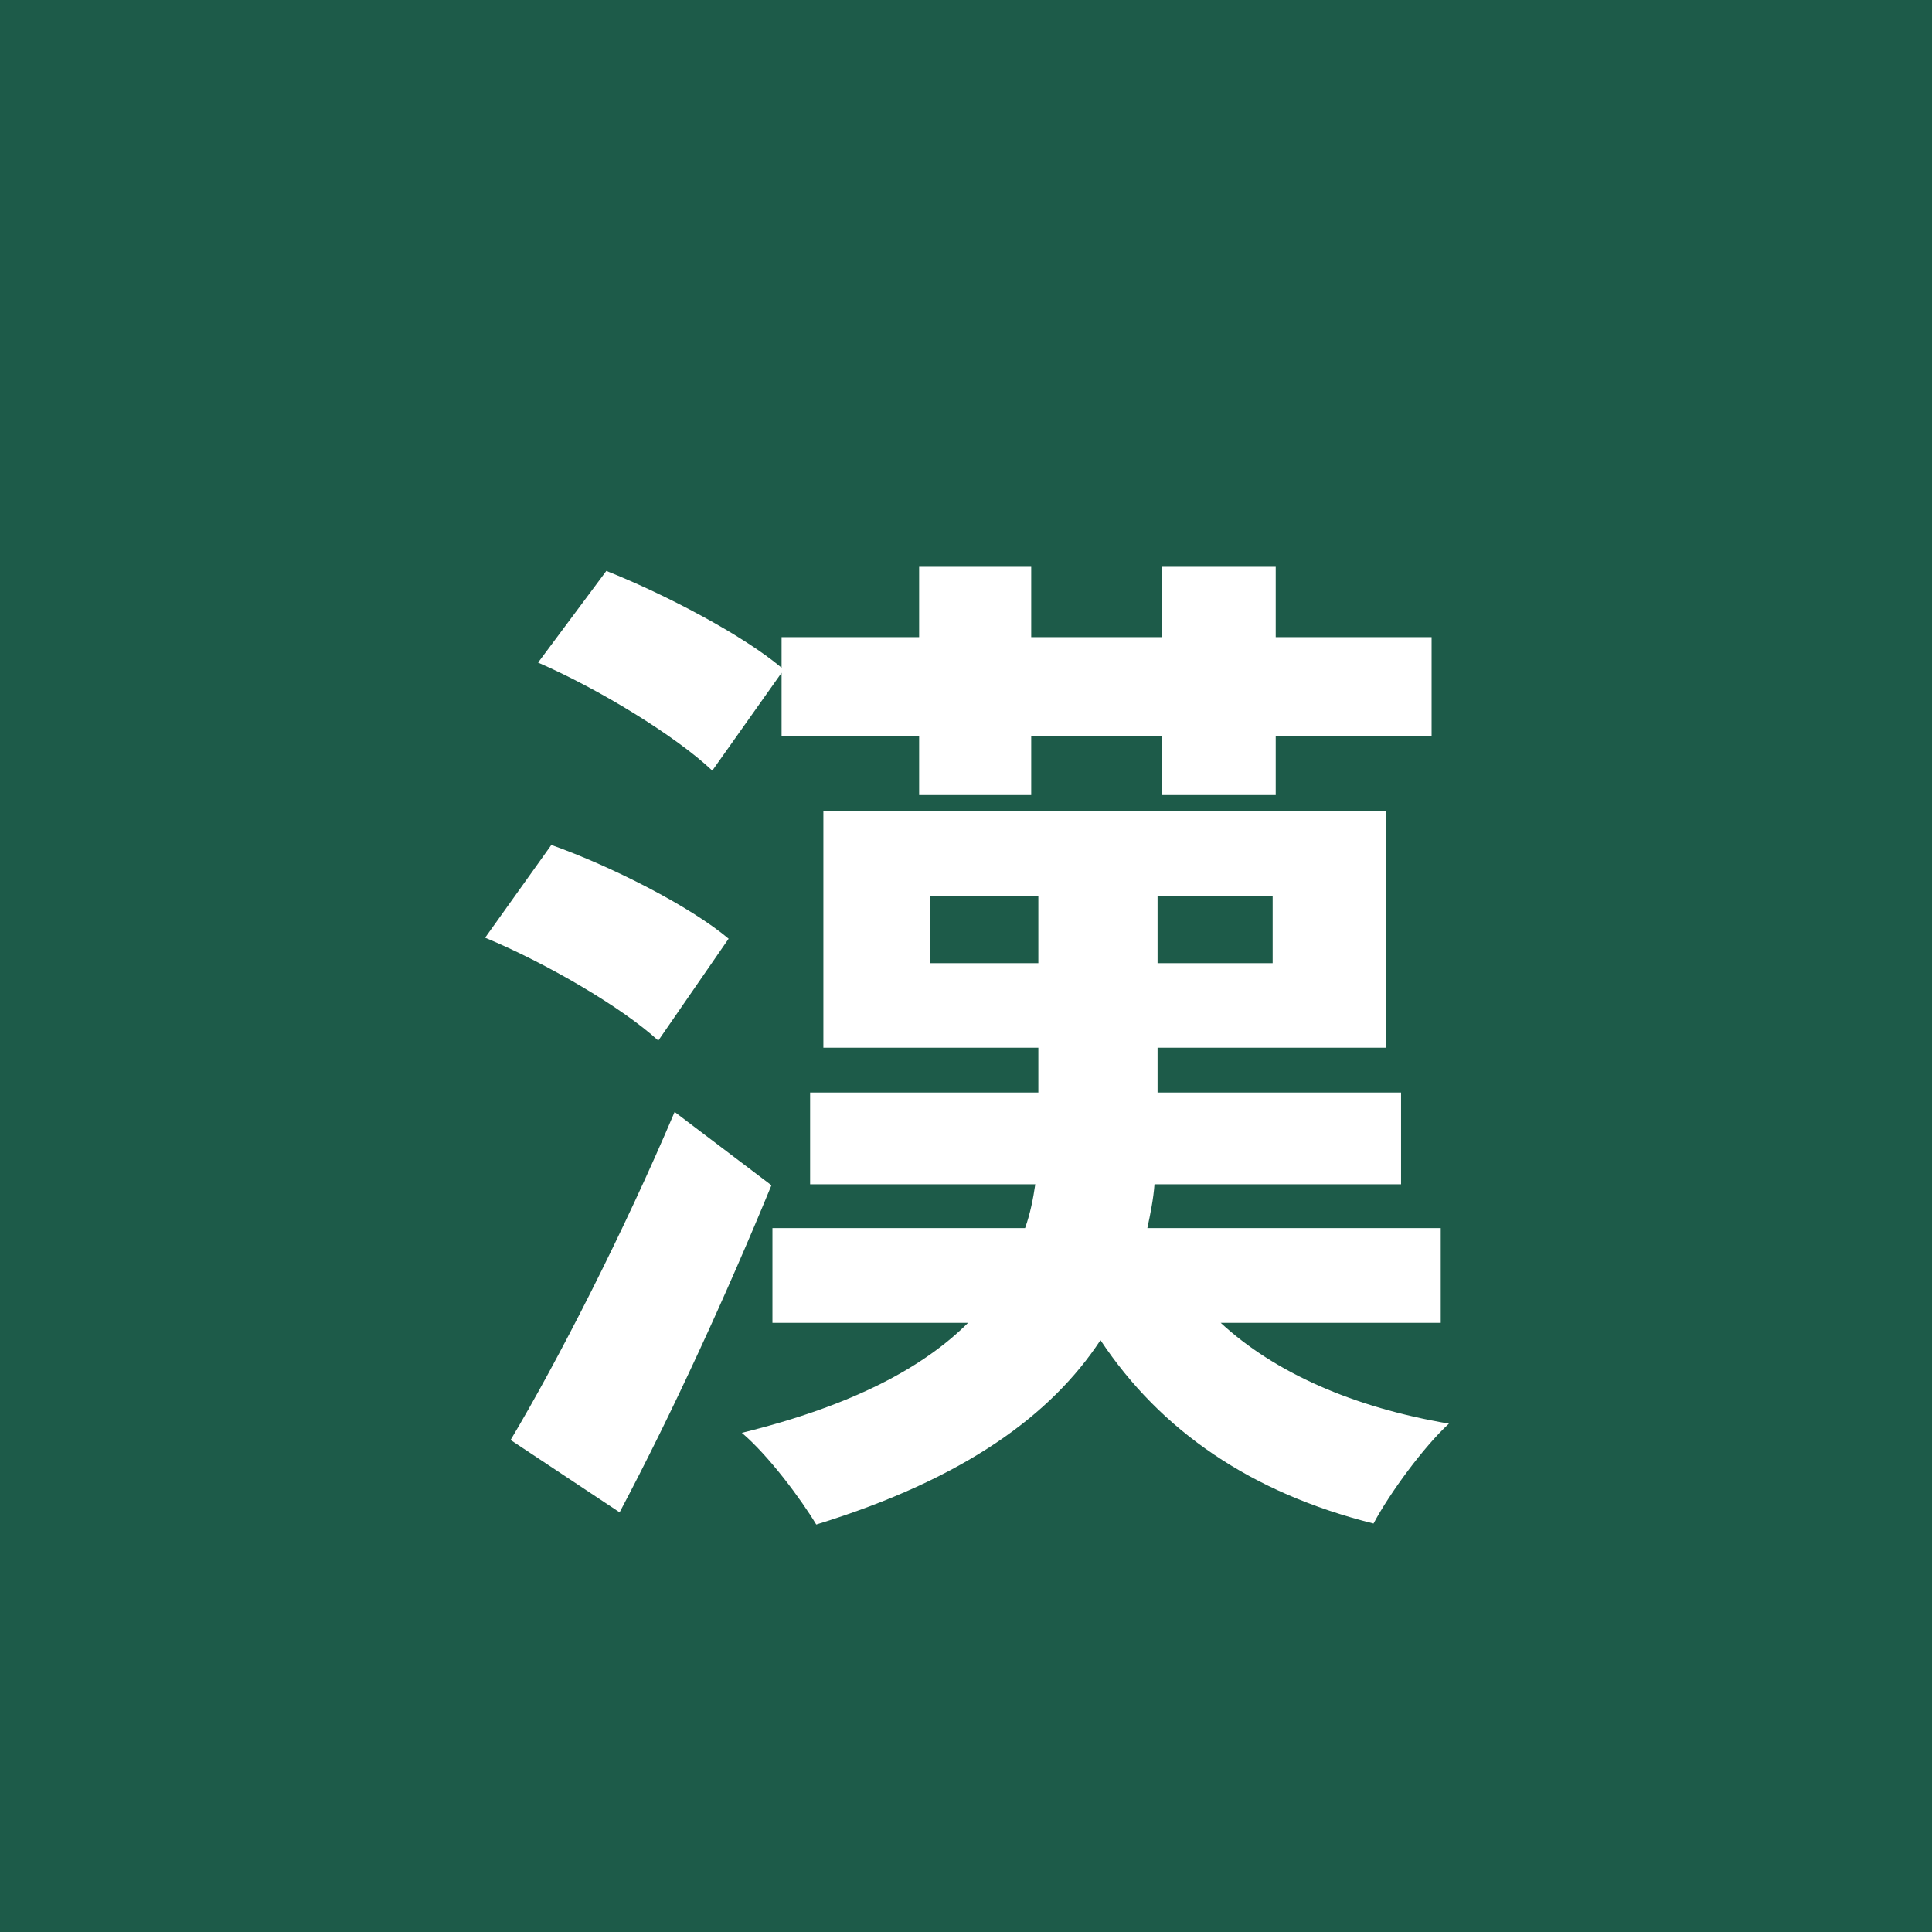
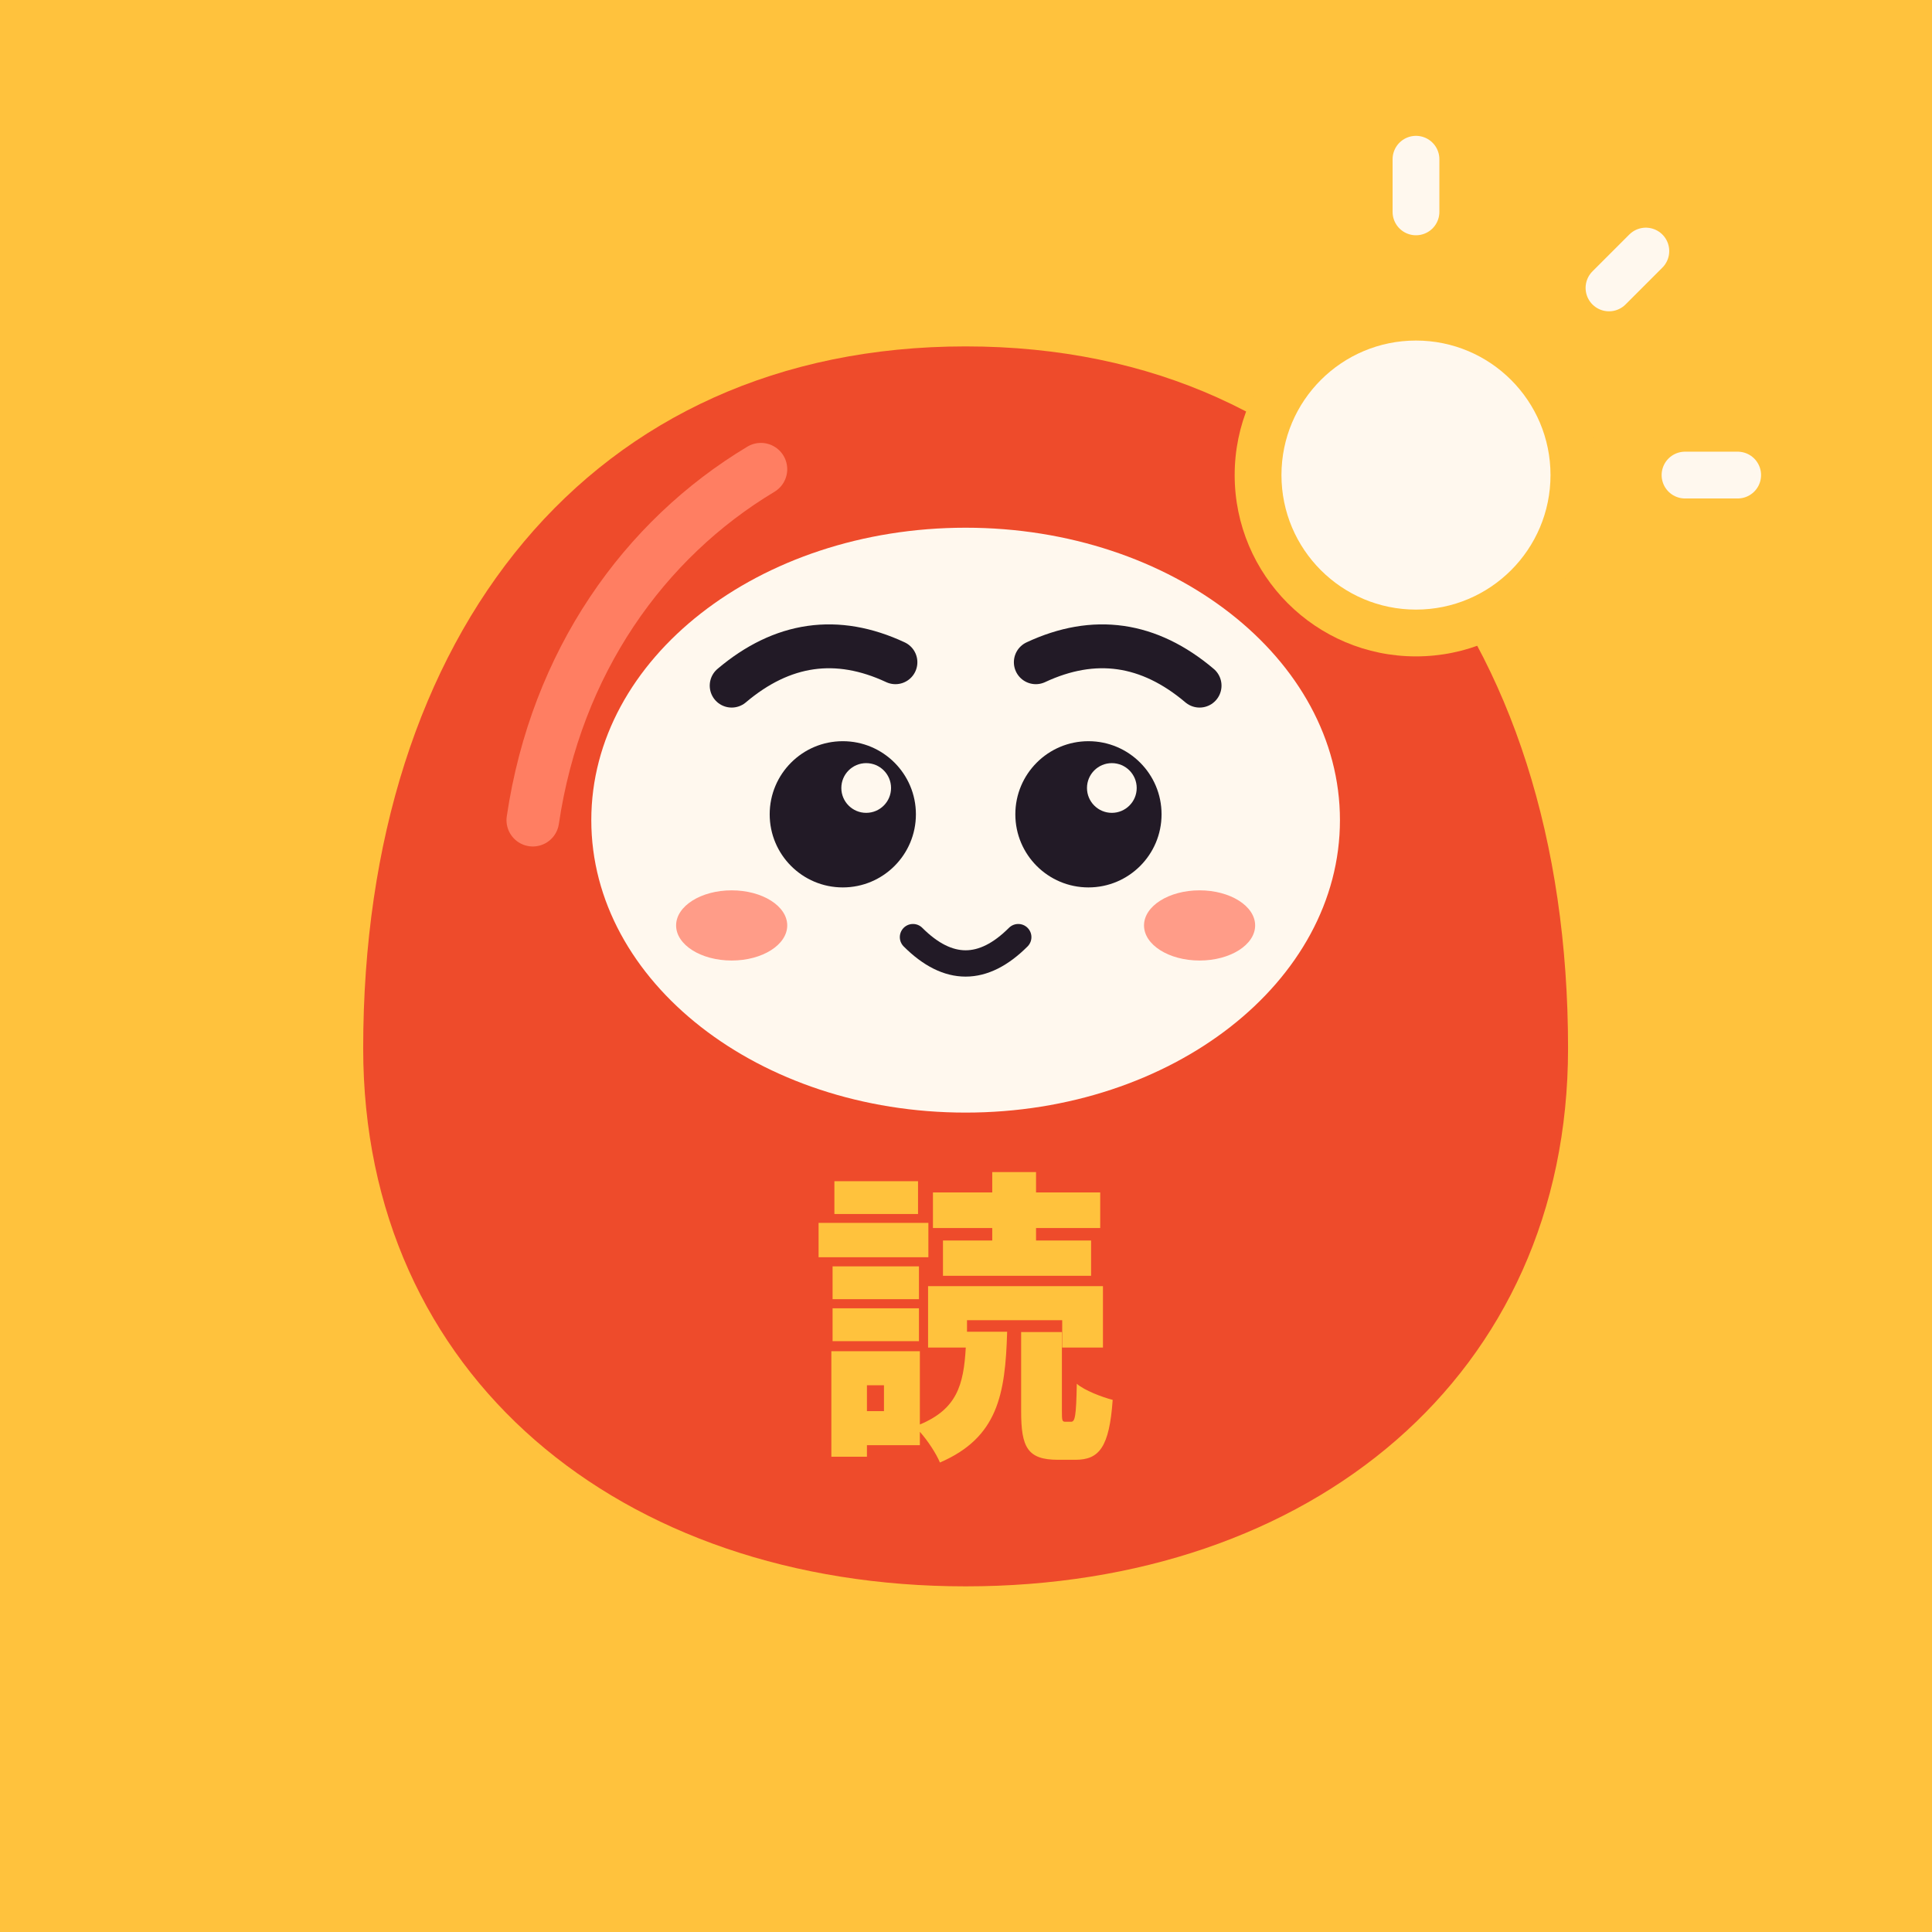
- <svg xmlns="http://www.w3.org/2000/svg" viewBox="0 0 512 512">
-   <rect width="512" height="512" fill="#1d5b49" />
-   <text x="256" y="262" font-family="'Hiragino Sans','Noto Sans JP','Yu Gothic',sans-serif" font-size="270" font-weight="600" fill="#fff" text-anchor="middle" dominant-baseline="central">漢</text>
+ <svg xmlns="http://www.w3.org/2000/svg" width="1024" height="1024" viewBox="0 0 1024 1024" role="img" aria-label="Yomipop app icon">
+   <rect width="1024" height="1024" fill="#FFC23D" />
+   <g transform="translate(115 103) scale(1.55)">
+     <path fill="#EE4B2B" d="M256 52C384 52 462 150 462 292C462 404 374 476 256 476C138 476 50 404 50 292C50 150 128 52 256 52Z" />
+     <path fill="none" stroke="#FF7E62" stroke-width="18" stroke-linecap="round" d="M108 214C116 160 146 118 186 94" />
+     <ellipse cx="256" cy="214" rx="128" ry="100" fill="#FFF8EE" />
+     <g stroke="#221A26" stroke-width="15" stroke-linecap="round" fill="none">
+       <path d="M176 168Q202 146 232 160" />
+       <path d="M280 160Q310 146 336 168" />
+     </g>
+     <ellipse cx="176" cy="250" rx="19" ry="12" fill="#FF9C88" />
+     <ellipse cx="336" cy="250" rx="19" ry="12" fill="#FF9C88" />
+     <circle cx="214" cy="212" r="25" fill="#221A26" />
+     <circle cx="298" cy="212" r="25" fill="#221A26" />
+     <circle cx="222" cy="203" r="8.5" fill="#FFF8EE" />
+     <circle cx="306" cy="203" r="8.5" fill="#FFF8EE" />
+     <path stroke="#221A26" stroke-width="9" stroke-linecap="round" fill="none" d="M238 254Q256 272 274 254" />
+     <path fill="#FFC23D" transform="translate(203.12 423.36) scale(0.104 -0.104)" d="M691 330V69C691 -49 712 -90 812 -90C830 -90 851 -90 870 -90C948 -90 981 -48 992 107C957 116 899 138 874 160C872 51 868 35 855 35C851 35 841 35 837 35C826 35 825 38 825 70V330ZM71 546V438H355V546ZM77 826V718H352V826ZM71 408V300H355V408ZM25 689V576H386V689ZM67 267V-80H184V-42H358V2C384 -27 412 -70 424 -99C614 -17 639 124 645 331H513V369H826V279H960V481H385V279H509C502 156 480 77 358 26V267ZM596 856V789H401V672H596V631H434V515H921V631H740V672H951V789H740V856ZM184 155H240V70H184Z" />
+     <circle cx="410" cy="96" r="62" fill="#FFC23D" />
+     <circle cx="410" cy="96" r="46" fill="#FFF8EE" />
+     <g stroke="#FFF8EE" stroke-width="16" stroke-linecap="round" fill="none">
+       <path d="M410 6V-12" />
+       <path d="M476 32L488.6 19.4" />
+       <path d="M502 96H520" />
+     </g>
+   </g>
</svg>
